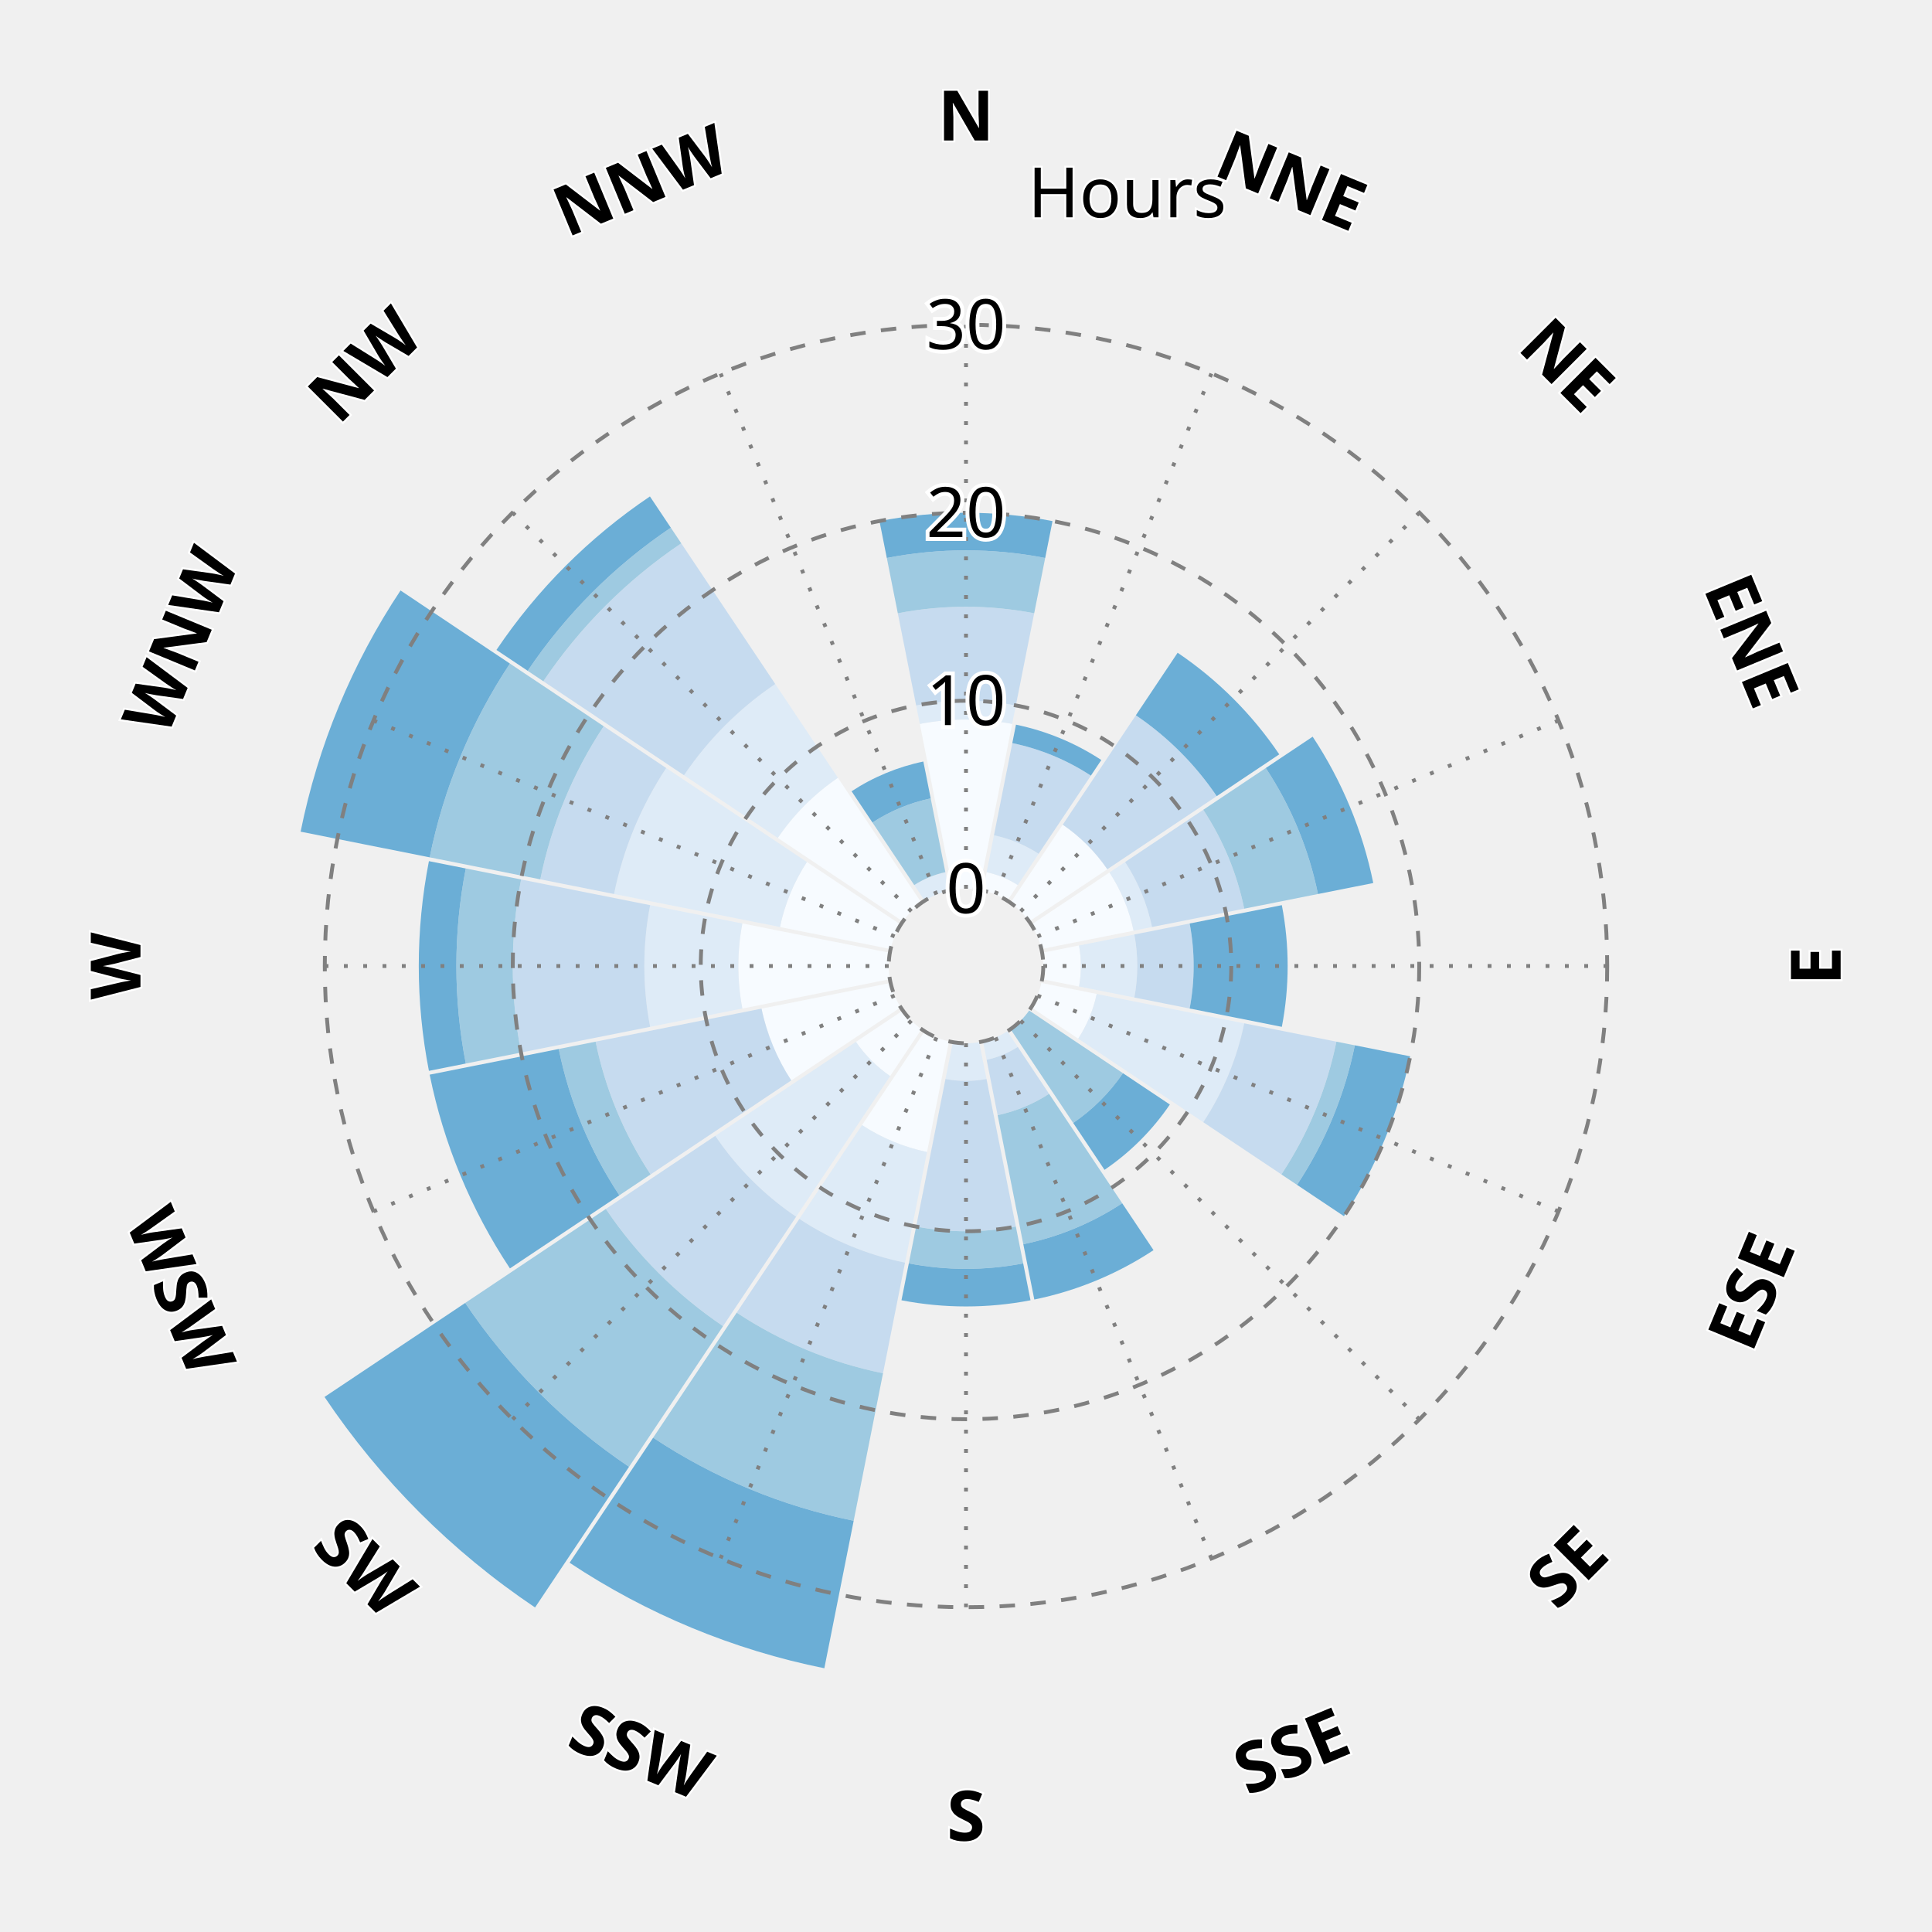
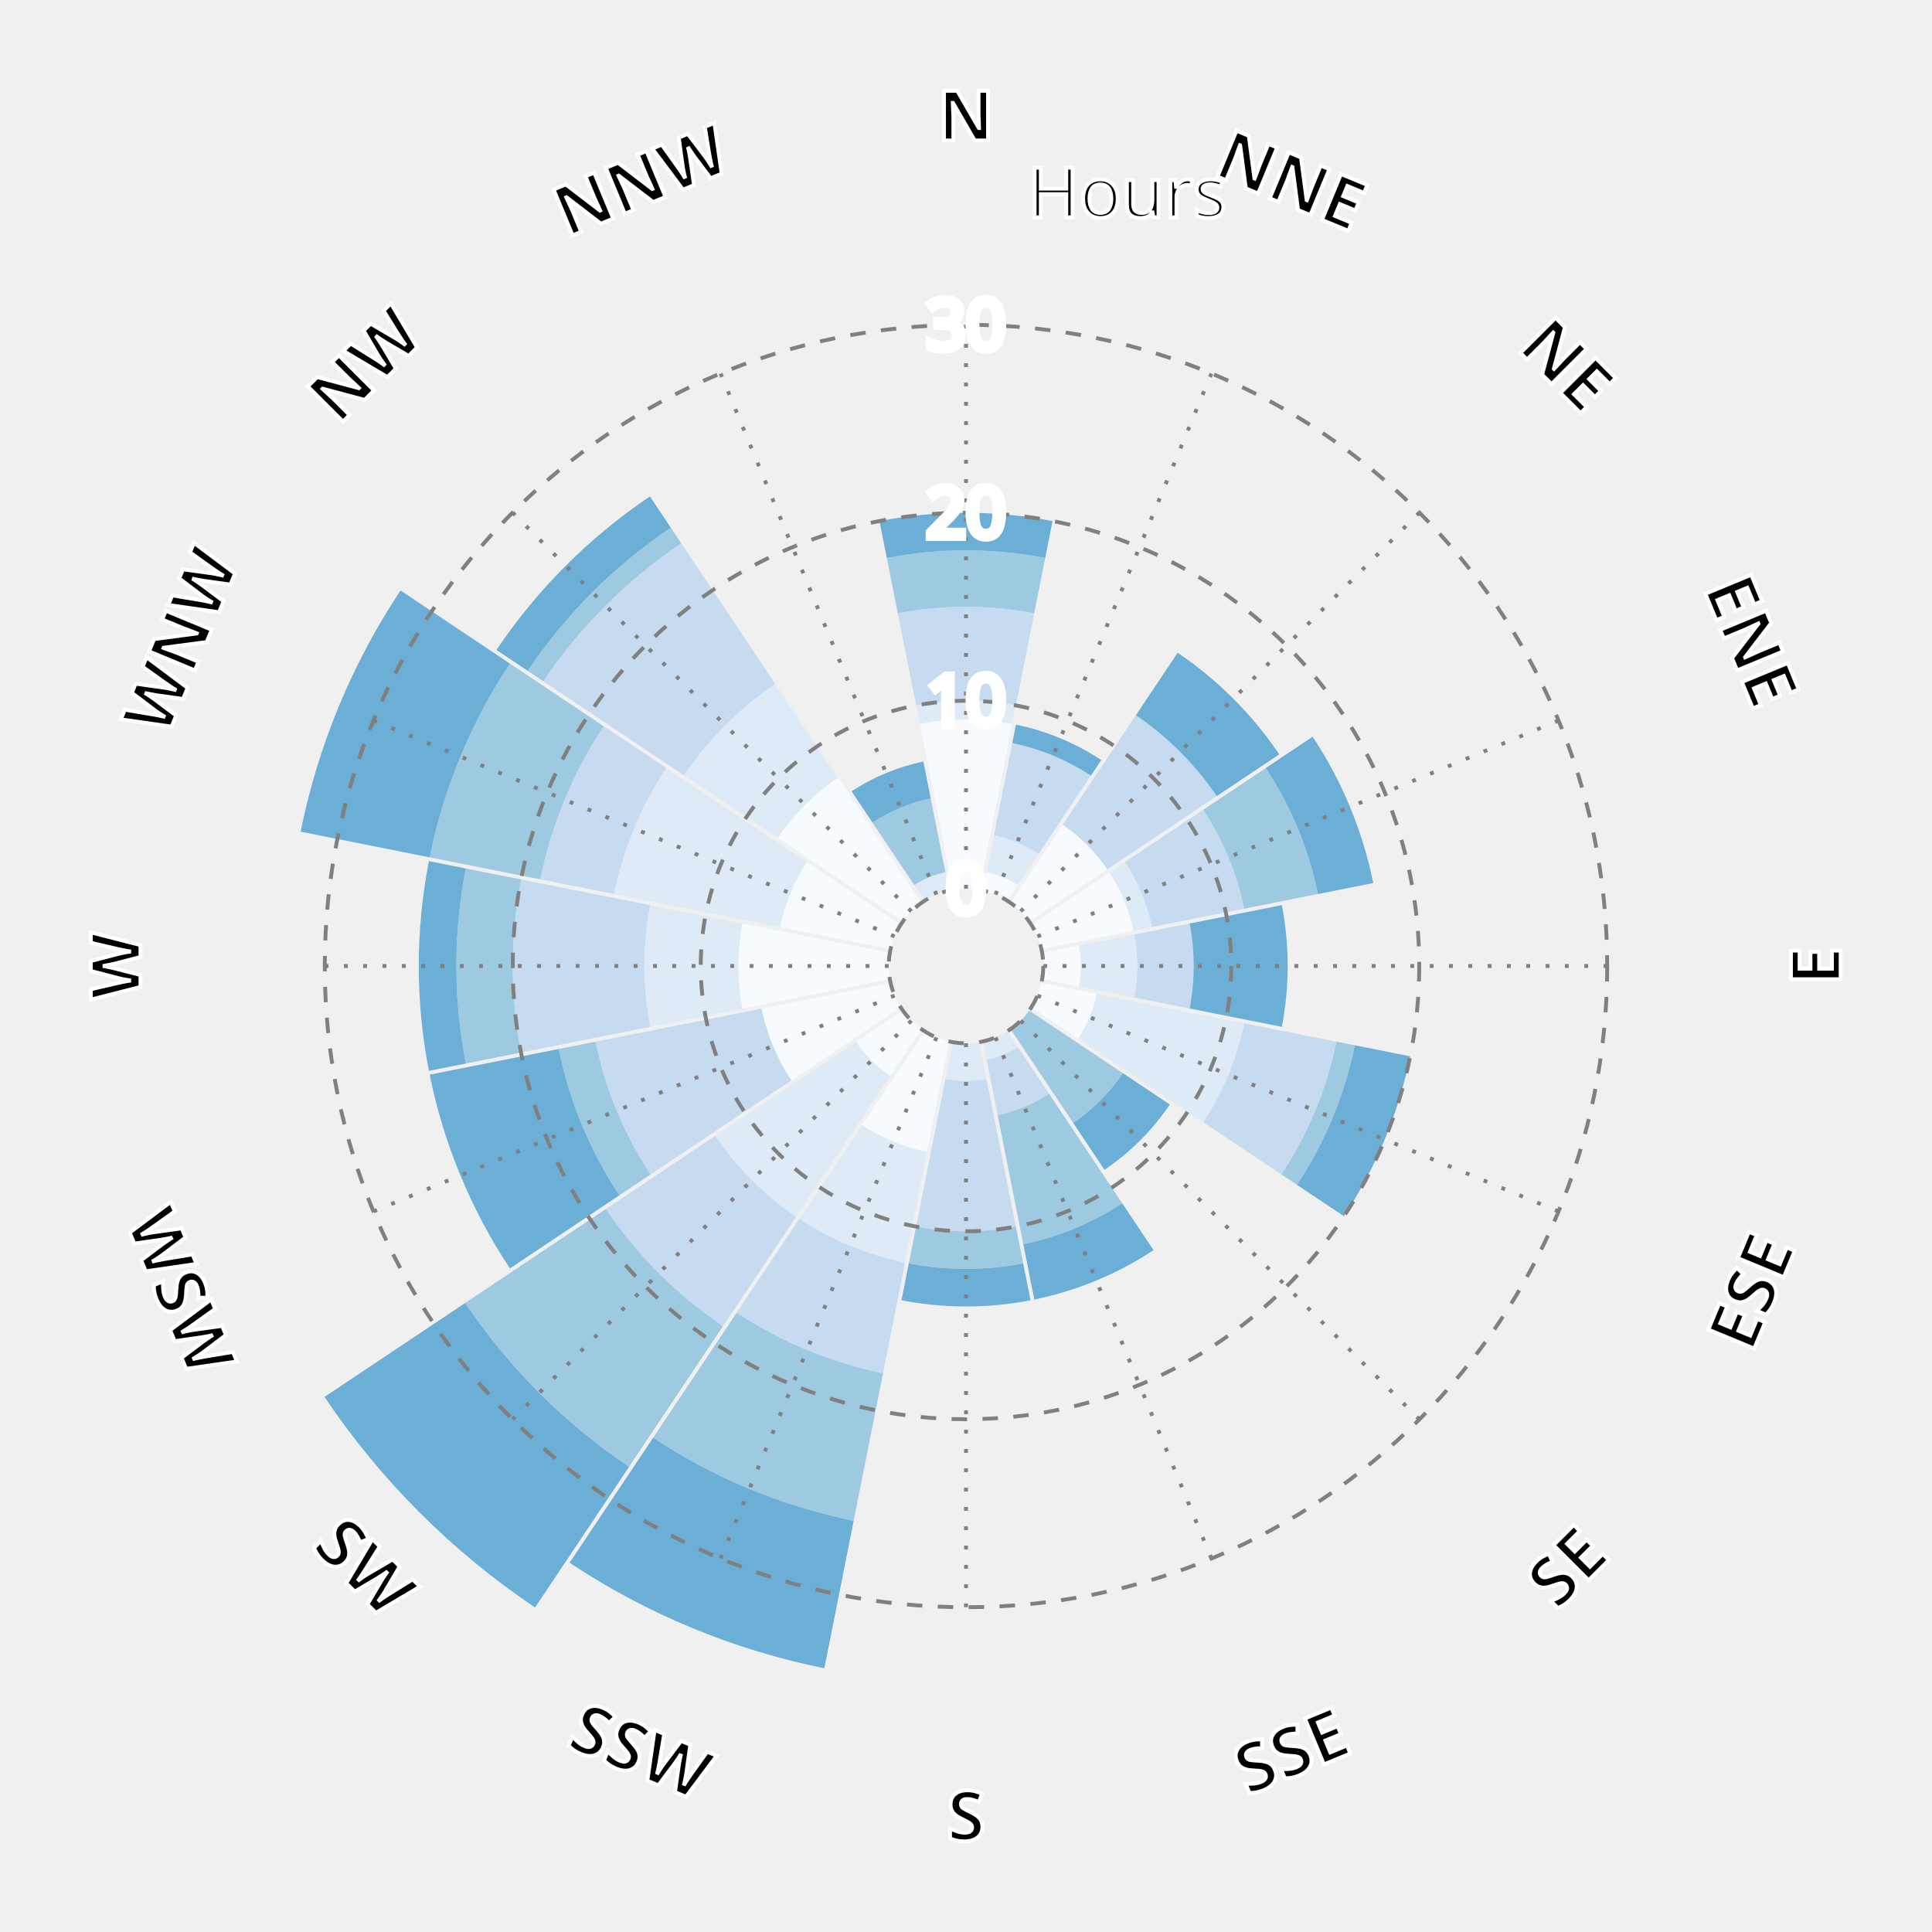
- <svg viewBox="-250, -250, 500, 500" name="windrose" width="500" font-family="sans-serif">
-   <g name="rings">
-     <g name="ring-bin-0-1" fill="#f7fbff">
-       <path name="0-1_N" d="M0.5,-63.782A63.784,63.784,0,0,1,23.946,-59.118L7.189,-18.663A20,20,0,0,0,0.5,-19.994Z" transform="rotate(-11.25)" />
-       <path name="0-1_NNE" d="M9.975,-22.776A24.865,24.865,0,0,1,17.225,-17.932L13.784,-14.491A20,20,0,0,0,8.113,-18.28Z" transform="rotate(-11.25)" />
-       <path name="0-1_NE" d="M31.694,-30.987A44.324,44.324,0,0,1,40.756,-17.423L18.28,-8.113A20,20,0,0,0,14.491,-13.784Z" transform="rotate(-11.25)" />
-       <path name="0-1_ENE" d="M41.139,-16.499A44.324,44.324,0,0,1,44.322,-0.5L19.994,-0.5A20,20,0,0,0,18.663,-7.189Z" transform="rotate(-11.25)" />
-       <path name="0-1_E" d="M29.726,0.5A29.73,29.73,0,0,1,27.654,10.914L18.663,7.189A20,20,0,0,0,19.994,0.5Z" transform="rotate(-11.25)" />
-       <path name="0-1_ESE" d="M31.767,13.699A34.595,34.595,0,0,1,24.813,24.106L14.491,13.784A20,20,0,0,0,18.28,8.113Z" transform="rotate(-11.25)" />
-       <path name="0-1_SE" d="M13.784,14.491A20,20,0,0,1,8.113,18.28A20,20,0,0,0,13.784,14.491Z" transform="rotate(-11.25)" />
-       <path name="0-1_SSE" d="M7.189,18.663A20,20,0,0,1,0.5,19.994A20,20,0,0,0,7.189,18.663Z" transform="rotate(-11.25)" />
-       <path name="0-1_S" d="M-0.5,19.994A20,20,0,0,1,-7.189,18.663A20,20,0,0,0,-0.5,19.994Z" transform="rotate(-11.25)" />
-       <path name="0-1_SSW" d="M-19.285,45.251A49.189,49.189,0,0,1,-34.427,35.134L-13.784,14.491A20,20,0,0,0,-8.113,18.28Z" transform="rotate(-11.25)" />
-       <path name="0-1_SW" d="M-24.813,24.106A34.595,34.595,0,0,1,-31.767,13.699L-18.28,8.113A20,20,0,0,0,-14.491,13.784Z" transform="rotate(-11.25)" />
-       <path name="0-1_WSW" d="M-50.129,20.223A54.054,54.054,0,0,1,-54.052,0.5L-19.994,0.5A20,20,0,0,0,-18.663,7.189Z" transform="rotate(-11.25)" />
-       <path name="0-1_W" d="M-58.917,-0.5A58.919,58.919,0,0,1,-54.623,-22.085L-18.663,-7.189A20,20,0,0,0,-19.994,-0.5Z" transform="rotate(-11.25)" />
-       <path name="0-1_WNW" d="M-45.251,-19.285A49.189,49.189,0,0,1,-35.134,-34.427L-14.491,-13.784A20,20,0,0,0,-18.28,-8.113Z" transform="rotate(-11.25)" />
-       <path name="0-1_NW" d="M-41.307,-42.014A58.919,58.919,0,0,1,-23.008,-54.241L-8.113,-18.28A20,20,0,0,0,-13.784,-14.491Z" transform="rotate(-11.25)" />
-       <path name="0-1_NNW" d="M-7.189,-18.663A20,20,0,0,1,-0.5,-19.994A20,20,0,0,0,-7.189,-18.663Z" transform="rotate(-11.25)" />
+ <svg font-family="sans-serif" name="windrose" viewBox="-250 -250 500 500" width="500">
+   <g name="rings" transform="matrix(.9807853 -.1950903 .1950903 .9807853 0 0)">
+     <g fill="#f7fbff" name="ring-bin-0-1">
+       <path d="m.5-63.782a63.784 63.784 0 0 1 23.446 4.664l-16.757 40.455a20 20 0 0 0 -6.689-1.331z" name="0-1_N" />
+       <path d="m9.975-22.776a24.865 24.865 0 0 1 7.25 4.844l-3.441 3.441a20 20 0 0 0 -5.671-3.789z" name="0-1_NNE" />
+       <path d="m31.694-30.987a44.324 44.324 0 0 1 9.062 13.564l-22.476 9.31a20 20 0 0 0 -3.789-5.671z" name="0-1_NE" />
+       <path d="m41.139-16.499a44.324 44.324 0 0 1 3.183 15.999h-24.328a20 20 0 0 0 -1.331-6.689z" name="0-1_ENE" />
+       <path d="m29.726.5a29.73 29.73 0 0 1 -2.072 10.414l-8.991-3.725a20 20 0 0 0 1.331-6.689z" name="0-1_E" />
+       <path d="m31.767 13.699a34.595 34.595 0 0 1 -6.954 10.407l-10.322-10.322a20 20 0 0 0 3.789-5.671z" name="0-1_ESE" />
+       <path d="m13.784 14.491a20 20 0 0 1 -5.671 3.789 20 20 0 0 0 5.671-3.789z" name="0-1_SE" />
+       <path d="m7.189 18.663a20 20 0 0 1 -6.689 1.331 20 20 0 0 0 6.689-1.331z" name="0-1_SSE" />
+       <path d="m-.5 19.994a20 20 0 0 1 -6.689-1.331 20 20 0 0 0 6.689 1.331z" name="0-1_S" />
+       <path d="m-19.285 45.251a49.189 49.189 0 0 1 -15.142-10.117l20.643-20.643a20 20 0 0 0 5.671 3.789z" name="0-1_SSW" />
+       <path d="m-24.813 24.106a34.595 34.595 0 0 1 -6.954-10.407l13.487-5.586a20 20 0 0 0 3.789 5.671z" name="0-1_SW" />
+       <path d="m-50.129 20.223a54.054 54.054 0 0 1 -3.923-19.723h34.058a20 20 0 0 0 1.331 6.689z" name="0-1_WSW" />
+       <path d="m-58.917-.5a58.919 58.919 0 0 1 4.294-21.585l35.96 14.896a20 20 0 0 0 -1.331 6.689z" name="0-1_W" />
+       <path d="m-45.251-19.285a49.189 49.189 0 0 1 10.117-15.142l20.643 20.643a20 20 0 0 0 -3.789 5.671z" name="0-1_WNW" />
+       <path d="m-41.307-42.014a58.919 58.919 0 0 1 18.299-12.227l14.895 35.961a20 20 0 0 0 -5.671 3.789z" name="0-1_NW" />
+       <path d="m-7.189-18.663a20 20 0 0 1 6.689-1.331 20 20 0 0 0 -6.689 1.331z" name="0-1_NNW" />
    </g>
-     <g name="ring-bin-1-2" fill="#deebf7">
-       <path name="1-2_N" d="M0.5,-68.647A68.649,68.649,0,0,1,25.808,-63.613L23.946,-59.118A63.784,63.784,0,0,0,0.5,-63.782Z" transform="rotate(-11.25)" />
-       <path name="1-2_NNE" d="M13.699,-31.767A34.595,34.595,0,0,1,24.106,-24.813L17.225,-17.932A24.865,24.865,0,0,0,9.975,-22.776Z" transform="rotate(-11.25)" />
-       <path name="1-2_NE" d="M31.694,-30.987A44.324,44.324,0,0,1,40.756,-17.423A44.324,44.324,0,0,0,31.694,-30.987Z" transform="rotate(-11.25)" />
-       <path name="1-2_ENE" d="M45.634,-18.361A49.189,49.189,0,0,1,49.187,-0.5L44.322,-0.5A44.324,44.324,0,0,0,41.139,-16.499Z" transform="rotate(-11.25)" />
-       <path name="1-2_E" d="M44.322,0.5A44.324,44.324,0,0,1,41.139,16.499L27.654,10.914A29.73,29.73,0,0,0,29.726,0.5Z" transform="rotate(-11.25)" />
-       <path name="1-2_ESE" d="M67.725,28.594A73.514,73.514,0,0,1,52.334,51.627L24.813,24.106A34.595,34.595,0,0,0,31.767,13.699Z" transform="rotate(-11.25)" />
-       <path name="1-2_SE" d="M13.784,14.491A20,20,0,0,1,8.113,18.28A20,20,0,0,0,13.784,14.491Z" transform="rotate(-11.25)" />
-       <path name="1-2_SSE" d="M9.052,23.159A24.865,24.865,0,0,1,0.5,24.86L0.5,19.994A20,20,0,0,0,7.189,18.663Z" transform="rotate(-11.25)" />
-       <path name="1-2_S" d="M-0.5,29.726A29.73,29.73,0,0,1,-10.914,27.654L-7.189,18.663A20,20,0,0,0,-0.5,19.994Z" transform="rotate(-11.25)" />
-       <path name="1-2_SSW" d="M-30.455,72.219A78.378,78.378,0,0,1,-55.067,55.774L-34.427,35.134A49.189,49.189,0,0,0,-19.285,45.251Z" transform="rotate(-11.25)" />
-       <path name="1-2_SW" d="M-55.774,55.067A78.378,78.378,0,0,1,-72.219,30.455L-31.767,13.699A34.595,34.595,0,0,0,-24.813,24.106Z" transform="rotate(-11.25)" />
-       <path name="1-2_WSW" d="M-50.129,20.223A54.054,54.054,0,0,1,-54.052,0.5A54.054,54.054,0,0,0,-50.129,20.223Z" transform="rotate(-11.25)" />
-       <path name="1-2_W" d="M-83.242,-0.5A83.243,83.243,0,0,1,-77.097,-31.393L-54.623,-22.085A58.919,58.919,0,0,0,-58.917,-0.5Z" transform="rotate(-11.25)" />
-       <path name="1-2_WNW" d="M-85.703,-36.041A92.973,92.973,0,0,1,-66.094,-65.387L-35.134,-34.427A49.189,49.189,0,0,0,-45.251,-19.285Z" transform="rotate(-11.25)" />
-       <path name="1-2_NW" d="M-61.947,-62.654A88.108,88.108,0,0,1,-34.179,-81.209L-23.008,-54.241A58.919,58.919,0,0,0,-41.307,-42.014Z" transform="rotate(-11.25)" />
-       <path name="1-2_NNW" d="M-9.052,-23.159A24.865,24.865,0,0,1,-0.5,-24.86L-0.5,-19.994A20,20,0,0,0,-7.189,-18.663Z" transform="rotate(-11.25)" />
+     <g fill="#deebf7" name="ring-bin-1-2">
+       <path d="m.5-68.647a68.649 68.649 0 0 1 25.308 5.034l-1.862 4.495a63.784 63.784 0 0 0 -23.446-4.664z" name="1-2_N" />
+       <path d="m13.699-31.767a34.595 34.595 0 0 1 10.407 6.954l-6.881 6.881a24.865 24.865 0 0 0 -7.25-4.844z" name="1-2_NNE" />
+       <path d="m31.694-30.987a44.324 44.324 0 0 1 9.062 13.564 44.324 44.324 0 0 0 -9.062-13.564z" name="1-2_NE" />
+       <path d="m45.634-18.361a49.189 49.189 0 0 1 3.553 17.861h-4.865a44.324 44.324 0 0 0 -3.183-15.999z" name="1-2_ENE" />
+       <path d="m44.322.5a44.324 44.324 0 0 1 -3.183 15.999l-13.485-5.585a29.73 29.73 0 0 0 2.072-10.414z" name="1-2_E" />
+       <path d="m67.725 28.594a73.514 73.514 0 0 1 -15.391 23.033l-27.521-27.521a34.595 34.595 0 0 0 6.954-10.407z" name="1-2_ESE" />
+       <path d="m13.784 14.491a20 20 0 0 1 -5.671 3.789 20 20 0 0 0 5.671-3.789z" name="1-2_SE" />
+       <path d="m9.052 23.159a24.865 24.865 0 0 1 -8.552 1.701v-4.866a20 20 0 0 0 6.689-1.331z" name="1-2_SSE" />
+       <path d="m-.5 29.726a29.73 29.73 0 0 1 -10.414-2.072l3.725-8.991a20 20 0 0 0 6.689 1.331z" name="1-2_S" />
+       <path d="m-30.455 72.219a78.378 78.378 0 0 1 -24.612-16.445l20.64-20.64a49.189 49.189 0 0 0 15.142 10.117z" name="1-2_SSW" />
+       <path d="m-55.774 55.067a78.378 78.378 0 0 1 -16.445-24.612l40.452-16.756a34.595 34.595 0 0 0 6.954 10.407z" name="1-2_SW" />
+       <path d="m-50.129 20.223a54.054 54.054 0 0 1 -3.923-19.723 54.054 54.054 0 0 0 3.923 19.723z" name="1-2_WSW" />
+       <path d="m-83.242-.5a83.243 83.243 0 0 1 6.145-30.893l22.474 9.308a58.919 58.919 0 0 0 -4.294 21.585z" name="1-2_W" />
+       <path d="m-85.703-36.041a92.973 92.973 0 0 1 19.609-29.346l30.96 30.96a49.189 49.189 0 0 0 -10.117 15.142z" name="1-2_WNW" />
+       <path d="m-61.947-62.654a88.108 88.108 0 0 1 27.768-18.555l11.171 26.968a58.919 58.919 0 0 0 -18.299 12.227z" name="1-2_NW" />
+       <path d="m-9.052-23.159a24.865 24.865 0 0 1 8.552-1.701v4.866a20 20 0 0 0 -6.689 1.331z" name="1-2_NNW" />
    </g>
-     <g name="ring-bin-2-3" fill="#c6dbef">
-       <path name="2-3_N" d="M0.5,-92.972A92.973,92.973,0,0,1,35.117,-86.086L25.808,-63.613A68.649,68.649,0,0,0,0.5,-68.647Z" transform="rotate(-11.25)" />
-       <path name="2-3_NNE" d="M23.008,-54.241A58.919,58.919,0,0,1,41.307,-42.014L24.106,-24.813A34.595,34.595,0,0,0,13.699,-31.767Z" transform="rotate(-11.25)" />
-       <path name="2-3_NE" d="M55.774,-55.067A78.378,78.378,0,0,1,72.219,-30.455L40.756,-17.423A44.324,44.324,0,0,0,31.694,-30.987Z" transform="rotate(-11.25)" />
-       <path name="2-3_ENE" d="M68.107,-27.67A73.514,73.514,0,0,1,73.512,-0.5L49.187,-0.5A49.189,49.189,0,0,0,45.634,-18.361Z" transform="rotate(-11.25)" />
-       <path name="2-3_E" d="M58.917,0.5A58.919,58.919,0,0,1,54.623,22.085L41.139,16.499A44.324,44.324,0,0,0,44.322,0.5Z" transform="rotate(-11.25)" />
-       <path name="2-3_ESE" d="M90.198,37.902A97.838,97.838,0,0,1,69.534,68.827L52.334,51.627A73.514,73.514,0,0,0,67.725,28.594Z" transform="rotate(-11.25)" />
-       <path name="2-3_SE" d="M13.784,14.491A20,20,0,0,1,8.113,18.28A20,20,0,0,0,13.784,14.491Z" transform="rotate(-11.25)" />
-       <path name="2-3_SSE" d="M14.637,36.644A39.459,39.459,0,0,1,0.5,39.456L0.5,24.86A24.865,24.865,0,0,0,9.052,23.159Z" transform="rotate(-11.25)" />
-       <path name="2-3_S" d="M-0.5,68.647A68.649,68.649,0,0,1,-25.808,63.613L-10.914,27.654A29.73,29.73,0,0,0,-0.5,29.726Z" transform="rotate(-11.25)" />
-       <path name="2-3_SSW" d="M-41.626,99.187A107.568,107.568,0,0,1,-75.707,76.414L-55.067,55.774A78.378,78.378,0,0,0,-30.455,72.219Z" transform="rotate(-11.25)" />
-       <path name="2-3_SW" d="M-79.854,79.147A112.432,112.432,0,0,1,-103.682,43.487L-72.219,30.455A78.378,78.378,0,0,0,-55.774,55.067Z" transform="rotate(-11.25)" />
-       <path name="2-3_WSW" d="M-90.581,36.979A97.838,97.838,0,0,1,-97.837,0.5L-54.052,0.5A54.054,54.054,0,0,0,-50.129,20.223Z" transform="rotate(-11.25)" />
-       <path name="2-3_W" d="M-117.296,-0.5A117.297,117.297,0,0,1,-108.559,-44.425L-77.097,-31.393A83.243,83.243,0,0,0,-83.242,-0.5Z" transform="rotate(-11.25)" />
-       <path name="2-3_WNW" d="M-103.682,-43.487A112.432,112.432,0,0,1,-79.854,-79.147L-66.094,-65.387A92.973,92.973,0,0,0,-85.703,-36.041Z" transform="rotate(-11.25)" />
-       <path name="2-3_NW" d="M-92.907,-93.614A131.892,131.892,0,0,1,-50.934,-121.66L-34.179,-81.209A88.108,88.108,0,0,0,-61.947,-62.654Z" transform="rotate(-11.25)" />
-       <path name="2-3_NNW" d="M-9.052,-23.159A24.865,24.865,0,0,1,-0.5,-24.86A24.865,24.865,0,0,0,-9.052,-23.159Z" transform="rotate(-11.25)" />
+     <g fill="#c6dbef" name="ring-bin-2-3">
+       <path d="m.5-92.972a92.973 92.973 0 0 1 34.617 6.886l-9.309 22.473a68.649 68.649 0 0 0 -25.308-5.034z" name="2-3_N" />
+       <path d="m23.008-54.241a58.919 58.919 0 0 1 18.299 12.227l-17.201 17.201a34.595 34.595 0 0 0 -10.407-6.954z" name="2-3_NNE" />
+       <path d="m55.774-55.067a78.378 78.378 0 0 1 16.445 24.612l-31.463 13.032a44.324 44.324 0 0 0 -9.062-13.564z" name="2-3_NE" />
+       <path d="m68.107-27.67a73.514 73.514 0 0 1 5.405 27.17h-24.325a49.189 49.189 0 0 0 -3.553-17.861z" name="2-3_ENE" />
+       <path d="m58.917.5a58.919 58.919 0 0 1 -4.294 21.585l-13.484-5.586a44.324 44.324 0 0 0 3.183-15.999z" name="2-3_E" />
+       <path d="m90.198 37.902a97.838 97.838 0 0 1 -20.664 30.925l-17.2-17.2a73.514 73.514 0 0 0 15.391-23.033z" name="2-3_ESE" />
+       <path d="m13.784 14.491a20 20 0 0 1 -5.671 3.789 20 20 0 0 0 5.671-3.789z" name="2-3_SE" />
+       <path d="m14.637 36.644a39.459 39.459 0 0 1 -14.137 2.812v-14.596a24.865 24.865 0 0 0 8.552-1.701z" name="2-3_SSE" />
+       <path d="m-.5 68.647a68.649 68.649 0 0 1 -25.308-5.034l14.894-35.959a29.73 29.73 0 0 0 10.414 2.072z" name="2-3_S" />
+       <path d="m-41.626 99.187a107.568 107.568 0 0 1 -34.081-22.773l20.64-20.64a78.378 78.378 0 0 0 24.612 16.445z" name="2-3_SSW" />
+       <path d="m-79.854 79.147a112.432 112.432 0 0 1 -23.828-35.66l31.463-13.032a78.378 78.378 0 0 0 16.445 24.612z" name="2-3_SW" />
+       <path d="m-90.581 36.979a97.838 97.838 0 0 1 -7.256-36.479h43.785a54.054 54.054 0 0 0 3.923 19.723z" name="2-3_WSW" />
+       <path d="m-117.296-.5a117.297 117.297 0 0 1 8.737-43.925l31.462 13.032a83.243 83.243 0 0 0 -6.145 30.893z" name="2-3_W" />
+       <path d="m-103.682-43.487a112.432 112.432 0 0 1 23.828-35.66l13.76 13.76a92.973 92.973 0 0 0 -19.609 29.346z" name="2-3_WNW" />
+       <path d="m-92.907-93.614a131.892 131.892 0 0 1 41.973-28.046l16.755 40.451a88.108 88.108 0 0 0 -27.768 18.555z" name="2-3_NW" />
+       <path d="m-9.052-23.159a24.865 24.865 0 0 1 8.552-1.701 24.865 24.865 0 0 0 -8.552 1.701z" name="2-3_NNW" />
    </g>
-     <g name="ring-bin-3-4" fill="#9ecae1">
-       <path name="3-4_N" d="M0.5,-107.566A107.568,107.568,0,0,1,40.702,-99.57L35.117,-86.086A92.973,92.973,0,0,0,0.5,-92.972Z" transform="rotate(-11.25)" />
-       <path name="3-4_NNE" d="M23.008,-54.241A58.919,58.919,0,0,1,41.307,-42.014A58.919,58.919,0,0,0,23.008,-54.241Z" transform="rotate(-11.25)" />
-       <path name="3-4_NE" d="M55.774,-55.067A78.378,78.378,0,0,1,72.219,-30.455A78.378,78.378,0,0,0,55.774,-55.067Z" transform="rotate(-11.25)" />
-       <path name="3-4_ENE" d="M86.086,-35.117A92.973,92.973,0,0,1,92.972,-0.5L73.512,-0.5A73.514,73.514,0,0,0,68.107,-27.67Z" transform="rotate(-11.25)" />
-       <path name="3-4_E" d="M58.917,0.5A58.919,58.919,0,0,1,54.623,22.085A58.919,58.919,0,0,0,58.917,0.5Z" transform="rotate(-11.25)" />
-       <path name="3-4_ESE" d="M94.692,39.764A102.703,102.703,0,0,1,72.974,72.267L69.534,68.827A97.838,97.838,0,0,0,90.198,37.902Z" transform="rotate(-11.25)" />
-       <path name="3-4_SE" d="M34.427,35.134A49.189,49.189,0,0,1,19.285,45.251L8.113,18.28A20,20,0,0,0,13.784,14.491Z" transform="rotate(-11.25)" />
-       <path name="3-4_SSE" d="M27.67,68.107A73.514,73.514,0,0,1,0.5,73.512L0.5,39.456A39.459,39.459,0,0,0,14.637,36.644Z" transform="rotate(-11.25)" />
-       <path name="3-4_S" d="M-0.5,78.377A78.378,78.378,0,0,1,-29.532,72.602L-25.808,63.613A68.649,68.649,0,0,0,-0.5,68.647Z" transform="rotate(-11.25)" />
-       <path name="3-4_SSW" d="M-56.52,135.144A146.486,146.486,0,0,1,-103.227,103.935L-75.707,76.414A107.568,107.568,0,0,0,-41.626,99.187Z" transform="rotate(-11.25)" />
-       <path name="3-4_SW" d="M-110.814,110.107A156.216,156.216,0,0,1,-144.133,60.243L-103.682,43.487A112.432,112.432,0,0,0,-79.854,79.147Z" transform="rotate(-11.25)" />
-       <path name="3-4_WSW" d="M-99.57,40.702A107.568,107.568,0,0,1,-107.566,0.5L-97.837,0.5A97.838,97.838,0,0,0,-90.581,36.979Z" transform="rotate(-11.25)" />
-       <path name="3-4_W" d="M-131.891,-0.5A131.892,131.892,0,0,1,-122.043,-50.011L-108.559,-44.425A117.297,117.297,0,0,0,-117.296,-0.5Z" transform="rotate(-11.25)" />
-       <path name="3-4_WNW" d="M-130.649,-54.658A141.622,141.622,0,0,1,-100.495,-99.787L-79.854,-79.147A112.432,112.432,0,0,0,-103.682,-43.487Z" transform="rotate(-11.25)" />
-       <path name="3-4_NW" d="M-96.347,-97.055A136.757,136.757,0,0,1,-52.796,-126.155L-50.934,-121.66A131.892,131.892,0,0,0,-92.907,-93.614Z" transform="rotate(-11.25)" />
-       <path name="3-4_NNW" d="M-16.499,-41.139A44.324,44.324,0,0,1,-0.5,-44.322L-0.5,-24.86A24.865,24.865,0,0,0,-9.052,-23.159Z" transform="rotate(-11.25)" />
+     <g fill="#9ecae1" name="ring-bin-3-4">
+       <path d="m.5-107.566a107.568 107.568 0 0 1 40.202 7.996l-5.585 13.484a92.973 92.973 0 0 0 -34.617-6.886z" name="3-4_N" />
+       <path d="m23.008-54.241a58.919 58.919 0 0 1 18.299 12.227 58.919 58.919 0 0 0 -18.299-12.227z" name="3-4_NNE" />
+       <path d="m55.774-55.067a78.378 78.378 0 0 1 16.445 24.612 78.378 78.378 0 0 0 -16.445-24.612z" name="3-4_NE" />
+       <path d="m86.086-35.117a92.973 92.973 0 0 1 6.886 34.617h-19.46a73.514 73.514 0 0 0 -5.405-27.17z" name="3-4_ENE" />
+       <path d="m58.917.5a58.919 58.919 0 0 1 -4.294 21.585 58.919 58.919 0 0 0 4.294-21.585z" name="3-4_E" />
+       <path d="m94.692 39.764a102.703 102.703 0 0 1 -21.718 32.503l-3.44-3.44a97.838 97.838 0 0 0 20.664-30.925z" name="3-4_ESE" />
+       <path d="m34.427 35.134a49.189 49.189 0 0 1 -15.142 10.117l-11.172-26.971a20 20 0 0 0 5.671-3.789z" name="3-4_SE" />
+       <path d="m27.67 68.107a73.514 73.514 0 0 1 -27.17 5.405v-34.056a39.459 39.459 0 0 0 14.137-2.812z" name="3-4_SSE" />
+       <path d="m-.5 78.377a78.378 78.378 0 0 1 -29.032-5.775l3.724-8.989a68.649 68.649 0 0 0 25.308 5.034z" name="3-4_S" />
+       <path d="m-56.52 135.144a146.486 146.486 0 0 1 -46.707-31.209l27.52-27.521a107.568 107.568 0 0 0 34.081 22.773z" name="3-4_SSW" />
+       <path d="m-110.814 110.107a156.216 156.216 0 0 1 -33.319-49.864l40.451-16.756a112.432 112.432 0 0 0 23.828 35.66z" name="3-4_SW" />
+       <path d="m-99.57 40.702a107.568 107.568 0 0 1 -7.996-40.202h9.729a97.838 97.838 0 0 0 7.256 36.479z" name="3-4_WSW" />
+       <path d="m-131.891-.5a131.892 131.892 0 0 1 9.848-49.511l13.484 5.586a117.297 117.297 0 0 0 -8.737 43.925z" name="3-4_W" />
+       <path d="m-130.649-54.658a141.622 141.622 0 0 1 30.154-45.129l20.641 20.64a112.432 112.432 0 0 0 -23.828 35.66z" name="3-4_WNW" />
+       <path d="m-96.347-97.055a136.757 136.757 0 0 1 43.551-29.1l1.862 4.495a131.892 131.892 0 0 0 -41.973 28.046z" name="3-4_NW" />
+       <path d="m-16.499-41.139a44.324 44.324 0 0 1 15.999-3.183v19.462a24.865 24.865 0 0 0 -8.552 1.701z" name="3-4_NNW" />
    </g>
-     <g name="ring-bin-4-5" fill="#6baed6">
-       <path name="4-5_N" d="M0.5,-117.296A117.297,117.297,0,0,1,44.425,-108.559L40.702,-99.57A107.568,107.568,0,0,0,0.5,-107.566Z" transform="rotate(-11.25)" />
-       <path name="4-5_NNE" d="M24.87,-58.735A63.784,63.784,0,0,1,44.747,-45.454L41.307,-42.014A58.919,58.919,0,0,0,23.008,-54.241Z" transform="rotate(-11.25)" />
-       <path name="4-5_NE" d="M69.534,-68.827A97.838,97.838,0,0,1,90.198,-37.902L72.219,-30.455A78.378,78.378,0,0,0,55.774,-55.067Z" transform="rotate(-11.25)" />
-       <path name="4-5_ENE" d="M99.57,-40.702A107.568,107.568,0,0,1,107.566,-0.5L92.972,-0.5A92.973,92.973,0,0,0,86.086,-35.117Z" transform="rotate(-11.25)" />
-       <path name="4-5_E" d="M83.242,0.5A83.243,83.243,0,0,1,77.097,31.393L54.623,22.085A58.919,58.919,0,0,0,58.917,0.5Z" transform="rotate(-11.25)" />
-       <path name="4-5_ESE" d="M108.176,45.349A117.297,117.297,0,0,1,83.294,82.587L72.974,72.267A102.703,102.703,0,0,0,94.692,39.764Z" transform="rotate(-11.25)" />
-       <path name="4-5_SE" d="M44.747,45.454A63.784,63.784,0,0,1,24.87,58.735L19.285,45.251A49.189,49.189,0,0,0,34.427,35.134Z" transform="rotate(-11.25)" />
-       <path name="4-5_SSE" d="M33.255,81.591A88.108,88.108,0,0,1,0.5,88.107L0.5,73.512A73.514,73.514,0,0,0,27.67,68.107Z" transform="rotate(-11.25)" />
-       <path name="4-5_S" d="M-0.5,88.107A88.108,88.108,0,0,1,-33.255,81.591L-29.532,72.602A78.378,78.378,0,0,0,-0.5,78.377Z" transform="rotate(-11.25)" />
-       <path name="4-5_SSW" d="M-71.413,171.1A185.405,185.405,0,0,1,-130.747,131.454L-103.227,103.935A146.486,146.486,0,0,0,-56.52,135.144Z" transform="rotate(-11.25)" />
-       <path name="4-5_SW" d="M-141.774,141.067A200,200,0,0,1,-184.584,76.998L-144.133,60.243A156.216,156.216,0,0,0,-110.814,110.107Z" transform="rotate(-11.25)" />
-       <path name="4-5_WSW" d="M-131.032,53.734A141.622,141.622,0,0,1,-141.621,0.5L-107.566,0.5A107.568,107.568,0,0,0,-99.57,40.702Z" transform="rotate(-11.25)" />
-       <path name="4-5_W" d="M-141.621,-0.5A141.622,141.622,0,0,1,-131.032,-53.734L-122.043,-50.011A131.892,131.892,0,0,0,-131.891,-0.5Z" transform="rotate(-11.25)" />
-       <path name="4-5_WNW" d="M-162.111,-67.69A175.676,175.676,0,0,1,-124.574,-123.867L-100.495,-99.787A141.622,141.622,0,0,0,-130.649,-54.658Z" transform="rotate(-11.25)" />
-       <path name="4-5_NW" d="M-103.227,-103.935A146.486,146.486,0,0,1,-56.52,-135.144L-52.796,-126.155A136.757,136.757,0,0,0,-96.347,-97.055Z" transform="rotate(-11.25)" />
-       <path name="4-5_NNW" d="M-20.223,-50.129A54.054,54.054,0,0,1,-0.5,-54.052L-0.5,-44.322A44.324,44.324,0,0,0,-16.499,-41.139Z" transform="rotate(-11.25)" />
+     <g fill="#6baed6" name="ring-bin-4-5">
+       <path d="m.5-117.296a117.297 117.297 0 0 1 43.925 8.737l-3.723 8.989a107.568 107.568 0 0 0 -40.202-7.996z" name="4-5_N" />
+       <path d="m24.87-58.735a63.784 63.784 0 0 1 19.877 13.281l-3.44 3.44a58.919 58.919 0 0 0 -18.299-12.227z" name="4-5_NNE" />
+       <path d="m69.534-68.827a97.838 97.838 0 0 1 20.664 30.925l-17.979 7.447a78.378 78.378 0 0 0 -16.445-24.612z" name="4-5_NE" />
+       <path d="m99.57-40.702a107.568 107.568 0 0 1 7.996 40.202h-14.594a92.973 92.973 0 0 0 -6.886-34.617z" name="4-5_ENE" />
+       <path d="m83.242.5a83.243 83.243 0 0 1 -6.145 30.893l-22.474-9.308a58.919 58.919 0 0 0 4.294-21.585z" name="4-5_E" />
+       <path d="m108.176 45.349a117.297 117.297 0 0 1 -24.882 37.238l-10.32-10.32a102.703 102.703 0 0 0 21.718-32.503z" name="4-5_ESE" />
+       <path d="m44.747 45.454a63.784 63.784 0 0 1 -19.877 13.281l-5.585-13.484a49.189 49.189 0 0 0 15.142-10.117z" name="4-5_SE" />
+       <path d="m33.255 81.591a88.108 88.108 0 0 1 -32.755 6.516v-14.595a73.514 73.514 0 0 0 27.17-5.405z" name="4-5_SSE" />
+       <path d="m-.5 88.107a88.108 88.108 0 0 1 -32.755-6.516l3.723-8.989a78.378 78.378 0 0 0 29.032 5.775z" name="4-5_S" />
+       <path d="m-71.413 171.1a185.405 185.405 0 0 1 -59.334-39.646l27.52-27.519a146.486 146.486 0 0 0 46.707 31.209z" name="4-5_SSW" />
+       <path d="m-141.774 141.067a200 200 0 0 1 -42.81-64.069l40.451-16.755a156.216 156.216 0 0 0 33.319 49.864z" name="4-5_SW" />
+       <path d="m-131.032 53.734a141.622 141.622 0 0 1 -10.589-53.234h34.055a107.568 107.568 0 0 0 7.996 40.202z" name="4-5_WSW" />
+       <path d="m-141.621-.5a141.622 141.622 0 0 1 10.589-53.234l8.989 3.723a131.892 131.892 0 0 0 -9.848 49.511z" name="4-5_W" />
+       <path d="m-162.111-67.69a175.676 175.676 0 0 1 37.537-56.177l24.079 24.08a141.622 141.622 0 0 0 -30.154 45.129z" name="4-5_WNW" />
+       <path d="m-103.227-103.935a146.486 146.486 0 0 1 46.707-31.209l3.724 8.989a136.757 136.757 0 0 0 -43.551 29.1z" name="4-5_NW" />
+       <path d="m-20.223-50.129a54.054 54.054 0 0 1 19.723-3.923v9.73a44.324 44.324 0 0 0 -15.999 3.183z" name="4-5_NNW" />
    </g>
  </g>
-   <g name="direction-labels" font-weight="600" text-anchor="middle" dominant-baseline="middle" paint-order="stroke" stroke-width="1px" stroke="white" font-size="18">
-     <text name="label" paint-order="stroke" stroke-width="1px" stroke="white" transform="rotate(-90) translate(220,0) rotate(90)">N</text>
-     <text name="label" paint-order="stroke" stroke-width="1px" stroke="white" transform="rotate(-67.5) translate(220,0) rotate(90)">NNE</text>
-     <text name="label" paint-order="stroke" stroke-width="1px" stroke="white" transform="rotate(-45) translate(220,0) rotate(90)">NE</text>
-     <text name="label" paint-order="stroke" stroke-width="1px" stroke="white" transform="rotate(-22.5) translate(220,0) rotate(90)">ENE</text>
-     <text name="label" paint-order="stroke" stroke-width="1px" stroke="white" transform="rotate(-1.4210854715202004e-14) translate(220,0) rotate(-90)">E</text>
-     <text name="label" paint-order="stroke" stroke-width="1px" stroke="white" transform="rotate(22.5) translate(220,0) rotate(-90)">ESE</text>
-     <text name="label" paint-order="stroke" stroke-width="1px" stroke="white" transform="rotate(45) translate(220,0) rotate(-90)">SE</text>
-     <text name="label" paint-order="stroke" stroke-width="1px" stroke="white" transform="rotate(67.5) translate(220,0) rotate(-90)">SSE</text>
-     <text name="label" paint-order="stroke" stroke-width="1px" stroke="white" transform="rotate(90) translate(220,0) rotate(-90)">S</text>
-     <text name="label" paint-order="stroke" stroke-width="1px" stroke="white" transform="rotate(112.5) translate(220,0) rotate(-90)">SSW</text>
-     <text name="label" paint-order="stroke" stroke-width="1px" stroke="white" transform="rotate(135) translate(220,0) rotate(-90)">SW</text>
-     <text name="label" paint-order="stroke" stroke-width="1px" stroke="white" transform="rotate(157.5) translate(220,0) rotate(-90)">WSW</text>
-     <text name="label" paint-order="stroke" stroke-width="1px" stroke="white" transform="rotate(180) translate(220,0) rotate(90)">W</text>
-     <text name="label" paint-order="stroke" stroke-width="1px" stroke="white" transform="rotate(202.5) translate(220,0) rotate(90)">WNW</text>
-     <text name="label" paint-order="stroke" stroke-width="1px" stroke="white" transform="rotate(225) translate(220,0) rotate(90)">NW</text>
-     <text name="label" paint-order="stroke" stroke-width="1px" stroke="white" transform="rotate(247.5) translate(220,0) rotate(90)">NNW</text>
+   <g dominant-baseline="middle" font-size="18" font-weight="600" name="direction-labels" stroke="#fff" text-anchor="middle">
+     <text name="label" transform="translate(0 -220)">N</text>
+     <text name="label" transform="matrix(.9238795 .3826834 -.3826834 .9238795 84.19035 -203.2535)">NNE</text>
+     <text name="label" transform="matrix(.7071068 .7071068 -.7071068 .7071068 155.5635 -155.5635)">NE</text>
+     <text name="label" transform="matrix(.3826834 .9238795 -.9238795 .3826834 203.2535 -84.19035)">ENE</text>
+     <text name="label" transform="matrix(-0 -1 1 -0 220 -0)">E</text>
+     <text name="label" transform="matrix(.3826834 -.9238795 .9238795 .3826834 203.2535 84.19035)">ESE</text>
+     <text name="label" transform="matrix(.7071068 -.7071068 .7071068 .7071068 155.5635 155.5635)">SE</text>
+     <text name="label" transform="matrix(.9238795 -.3826834 .3826834 .9238795 84.19035 203.2535)">SSE</text>
+     <text name="label" transform="translate(-0 220)">S</text>
+     <text name="label" transform="matrix(.9238795 .3826834 -.3826834 .9238795 -84.19035 203.2535)">SSW</text>
+     <text name="label" transform="matrix(.7071068 .7071068 -.7071068 .7071068 -155.5635 155.5635)">SW</text>
+     <text name="label" transform="matrix(.3826834 .9238795 -.9238795 .3826834 -203.2535 84.19035)">WSW</text>
+     <text name="label" transform="matrix(-0 -1 1 -0 -220 0)">W</text>
+     <text name="label" transform="matrix(.3826834 -.9238795 .9238795 .3826834 -203.2535 -84.19035)">WNW</text>
+     <text name="label" transform="matrix(.7071068 -.7071068 .7071068 .7071068 -155.5635 -155.5635)">NW</text>
+     <text name="label" transform="matrix(.9238795 -.3826834 .3826834 .9238795 -84.19035 -203.2535)">NNW</text>
  </g>
-   <g name="radial-lines" fill="none" stroke="gray" stroke-dasharray="1,4">
-     <line x1="20" x2="165.946" transform="rotate(-90)" />
-     <line x1="20" x2="165.946" transform="rotate(-67.5)" />
-     <line x1="20" x2="165.946" transform="rotate(-45)" />
-     <line x1="20" x2="165.946" transform="rotate(-22.5)" />
-     <line x1="20" x2="165.946" transform="rotate(0)" />
-     <line x1="20" x2="165.946" transform="rotate(22.5)" />
-     <line x1="20" x2="165.946" transform="rotate(45)" />
-     <line x1="20" x2="165.946" transform="rotate(67.5)" />
-     <line x1="20" x2="165.946" transform="rotate(90)" />
-     <line x1="20" x2="165.946" transform="rotate(112.5)" />
-     <line x1="20" x2="165.946" transform="rotate(135)" />
-     <line x1="20" x2="165.946" transform="rotate(157.5)" />
-     <line x1="20" x2="165.946" transform="rotate(180)" />
-     <line x1="20" x2="165.946" transform="rotate(202.5)" />
-     <line x1="20" x2="165.946" transform="rotate(225)" />
-     <line x1="20" x2="165.946" transform="rotate(247.5)" />
+   <g fill="none" name="radial-lines" stroke="#808080" stroke-dasharray="1 4">
+     <path d="m20 0h145.946" transform="rotate(-90)" />
+     <path d="m20 0h145.946" transform="matrix(.3826834 -.9238795 .9238795 .3826834 0 0)" />
+     <path d="m20 0h145.946" transform="matrix(.7071068 -.7071068 .7071068 .7071068 0 0)" />
+     <path d="m20 0h145.946" transform="matrix(.9238795 -.3826834 .3826834 .9238795 0 0)" />
+     <path d="m20 0h145.946" />
+     <path d="m20 0h145.946" transform="matrix(.9238795 .3826834 -.3826834 .9238795 0 0)" />
+     <path d="m20 0h145.946" transform="matrix(.7071068 .7071068 -.7071068 .7071068 0 0)" />
+     <path d="m20 0h145.946" transform="matrix(.3826834 .9238795 -.9238795 .3826834 0 0)" />
+     <path d="m20 0h145.946" transform="rotate(90)" />
+     <path d="m20 0h145.946" transform="matrix(-.3826834 .9238795 -.9238795 -.3826834 0 0)" />
+     <path d="m20 0h145.946" transform="matrix(-.7071068 .7071068 -.7071068 -.7071068 0 0)" />
+     <path d="m20 0h145.946" transform="matrix(-.9238795 .3826834 -.3826834 -.9238795 0 0)" />
+     <path d="m20 0h145.946" transform="scale(-1)" />
+     <path d="m20 0h145.946" transform="matrix(-.9238795 -.3826834 .3826834 -.9238795 0 0)" />
+     <path d="m20 0h145.946" transform="matrix(-.7071068 -.7071068 .7071068 -.7071068 0 0)" />
+     <path d="m20 0h145.946" transform="matrix(-.3826834 -.9238795 .9238795 -.3826834 0 0)" />
  </g>
-   <g name="ticks" text-anchor="middle" font-size="18">
-     <g name="tick">
-       <circle fill="none" stroke="gray" stroke-dasharray="4" r="20" />
-       <text x="0" dy="0.35em" paint-order="stroke" stroke-width="2" stroke="white" y="-20">0</text>
+   <g font-size="18">
+     <g name="ticks" text-anchor="middle">
+       <g name="tick">
+         <circle fill="none" r="20" stroke="#808080" stroke-dasharray="4" />
+         <text dy=".35em" stroke="#fff" stroke-width="2" y="-20">0</text>
+       </g>
+       <g name="tick">
+         <circle fill="none" r="68.649" stroke="#808080" stroke-dasharray="4" />
+         <text dy=".35em" stroke="#fff" stroke-width="2" y="-68.649">10</text>
+       </g>
+       <g name="tick">
+         <circle fill="none" r="117.297" stroke="#808080" stroke-dasharray="4" />
+         <text dy=".35em" stroke="#fff" stroke-width="2" y="-117.297">20</text>
+       </g>
+       <g name="tick">
+         <circle fill="none" r="165.946" stroke="#808080" stroke-dasharray="4" />
+         <text dy=".35em" stroke="#fff" stroke-width="2" y="-165.946">30</text>
+       </g>
    </g>
-     <g name="tick">
-       <circle fill="none" stroke="gray" stroke-dasharray="4" r="68.649" />
-       <text x="0" dy="0.35em" paint-order="stroke" stroke-width="2" stroke="white" y="-68.649">10</text>
-     </g>
-     <g name="tick">
-       <circle fill="none" stroke="gray" stroke-dasharray="4" r="117.297" />
-       <text x="0" dy="0.35em" paint-order="stroke" stroke-width="2" stroke="white" y="-117.297">20</text>
-     </g>
-     <g name="tick">
-       <circle fill="none" stroke="gray" stroke-dasharray="4" r="165.946" />
-       <text x="0" dy="0.35em" paint-order="stroke" stroke-width="2" stroke="white" y="-165.946">30</text>
-     </g>
+     <text dominant-baseline="middle" name="units-label" stroke="#fff" x="16" y="-200">Hours</text>
  </g>
-   <text name="units-label" y="-200" x="16" font-size="18" dominant-baseline="middle" paint-order="stroke" stroke-width="1" stroke="white">Hours</text>
</svg>
